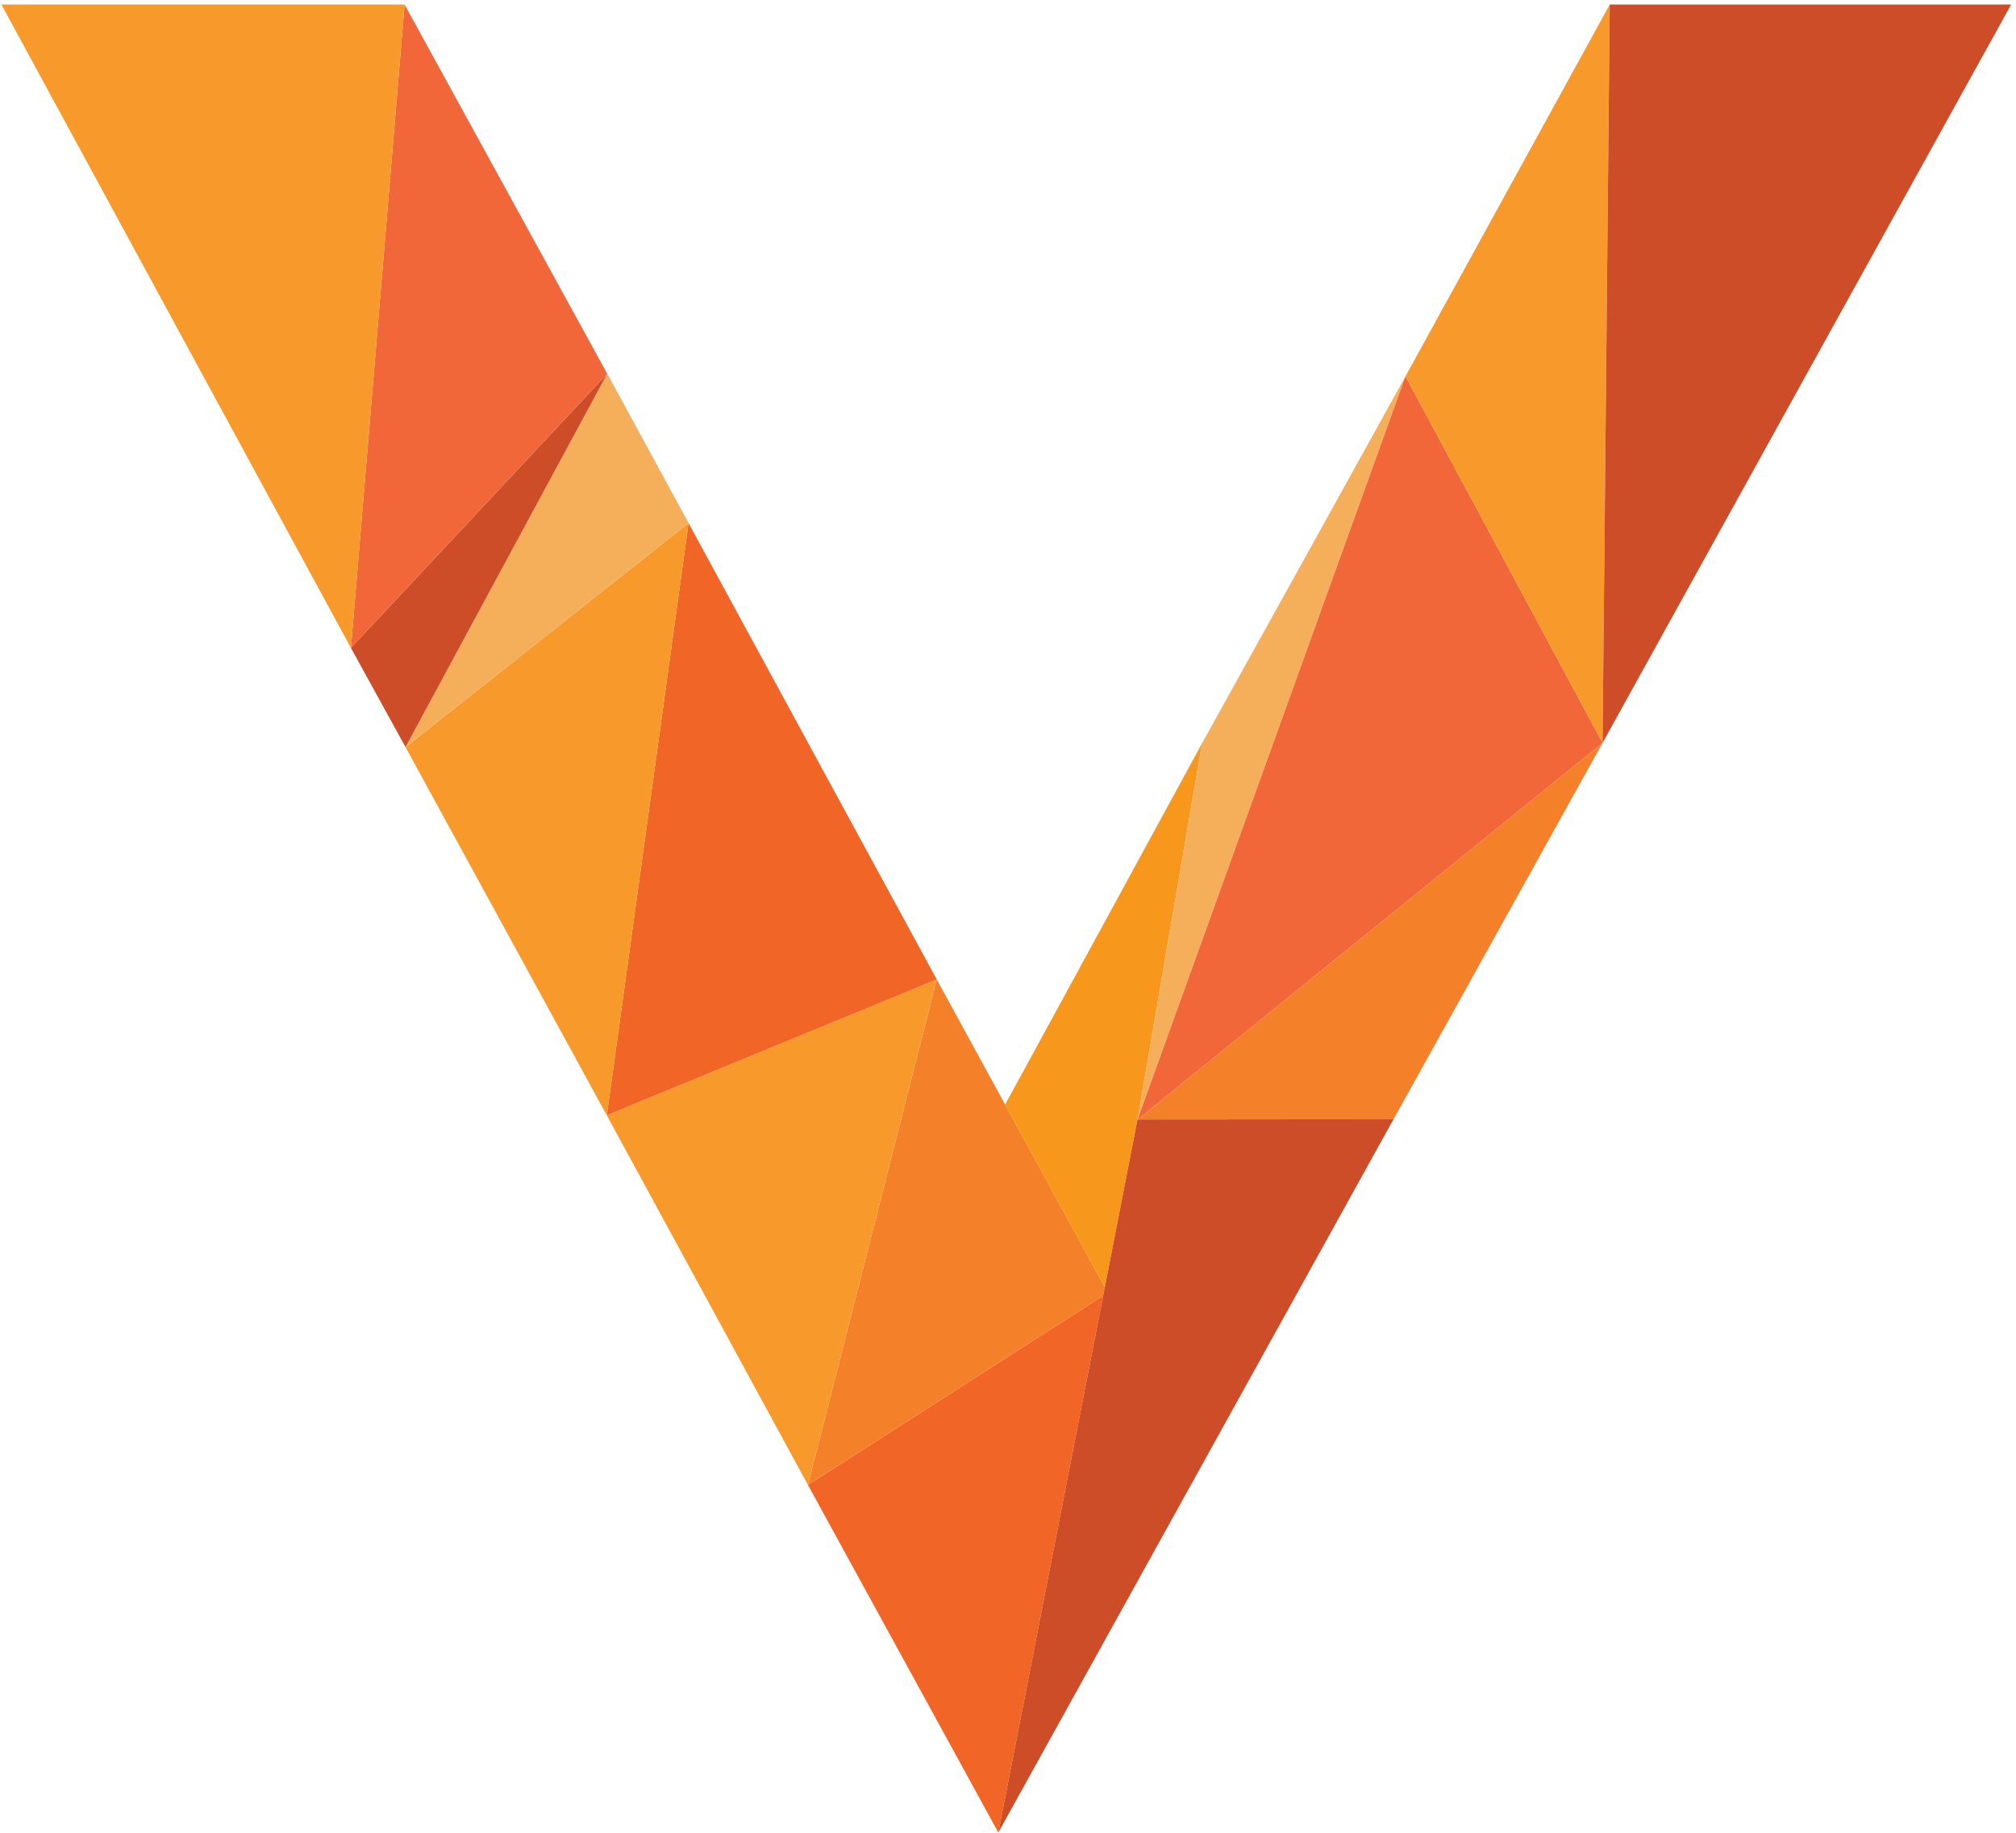
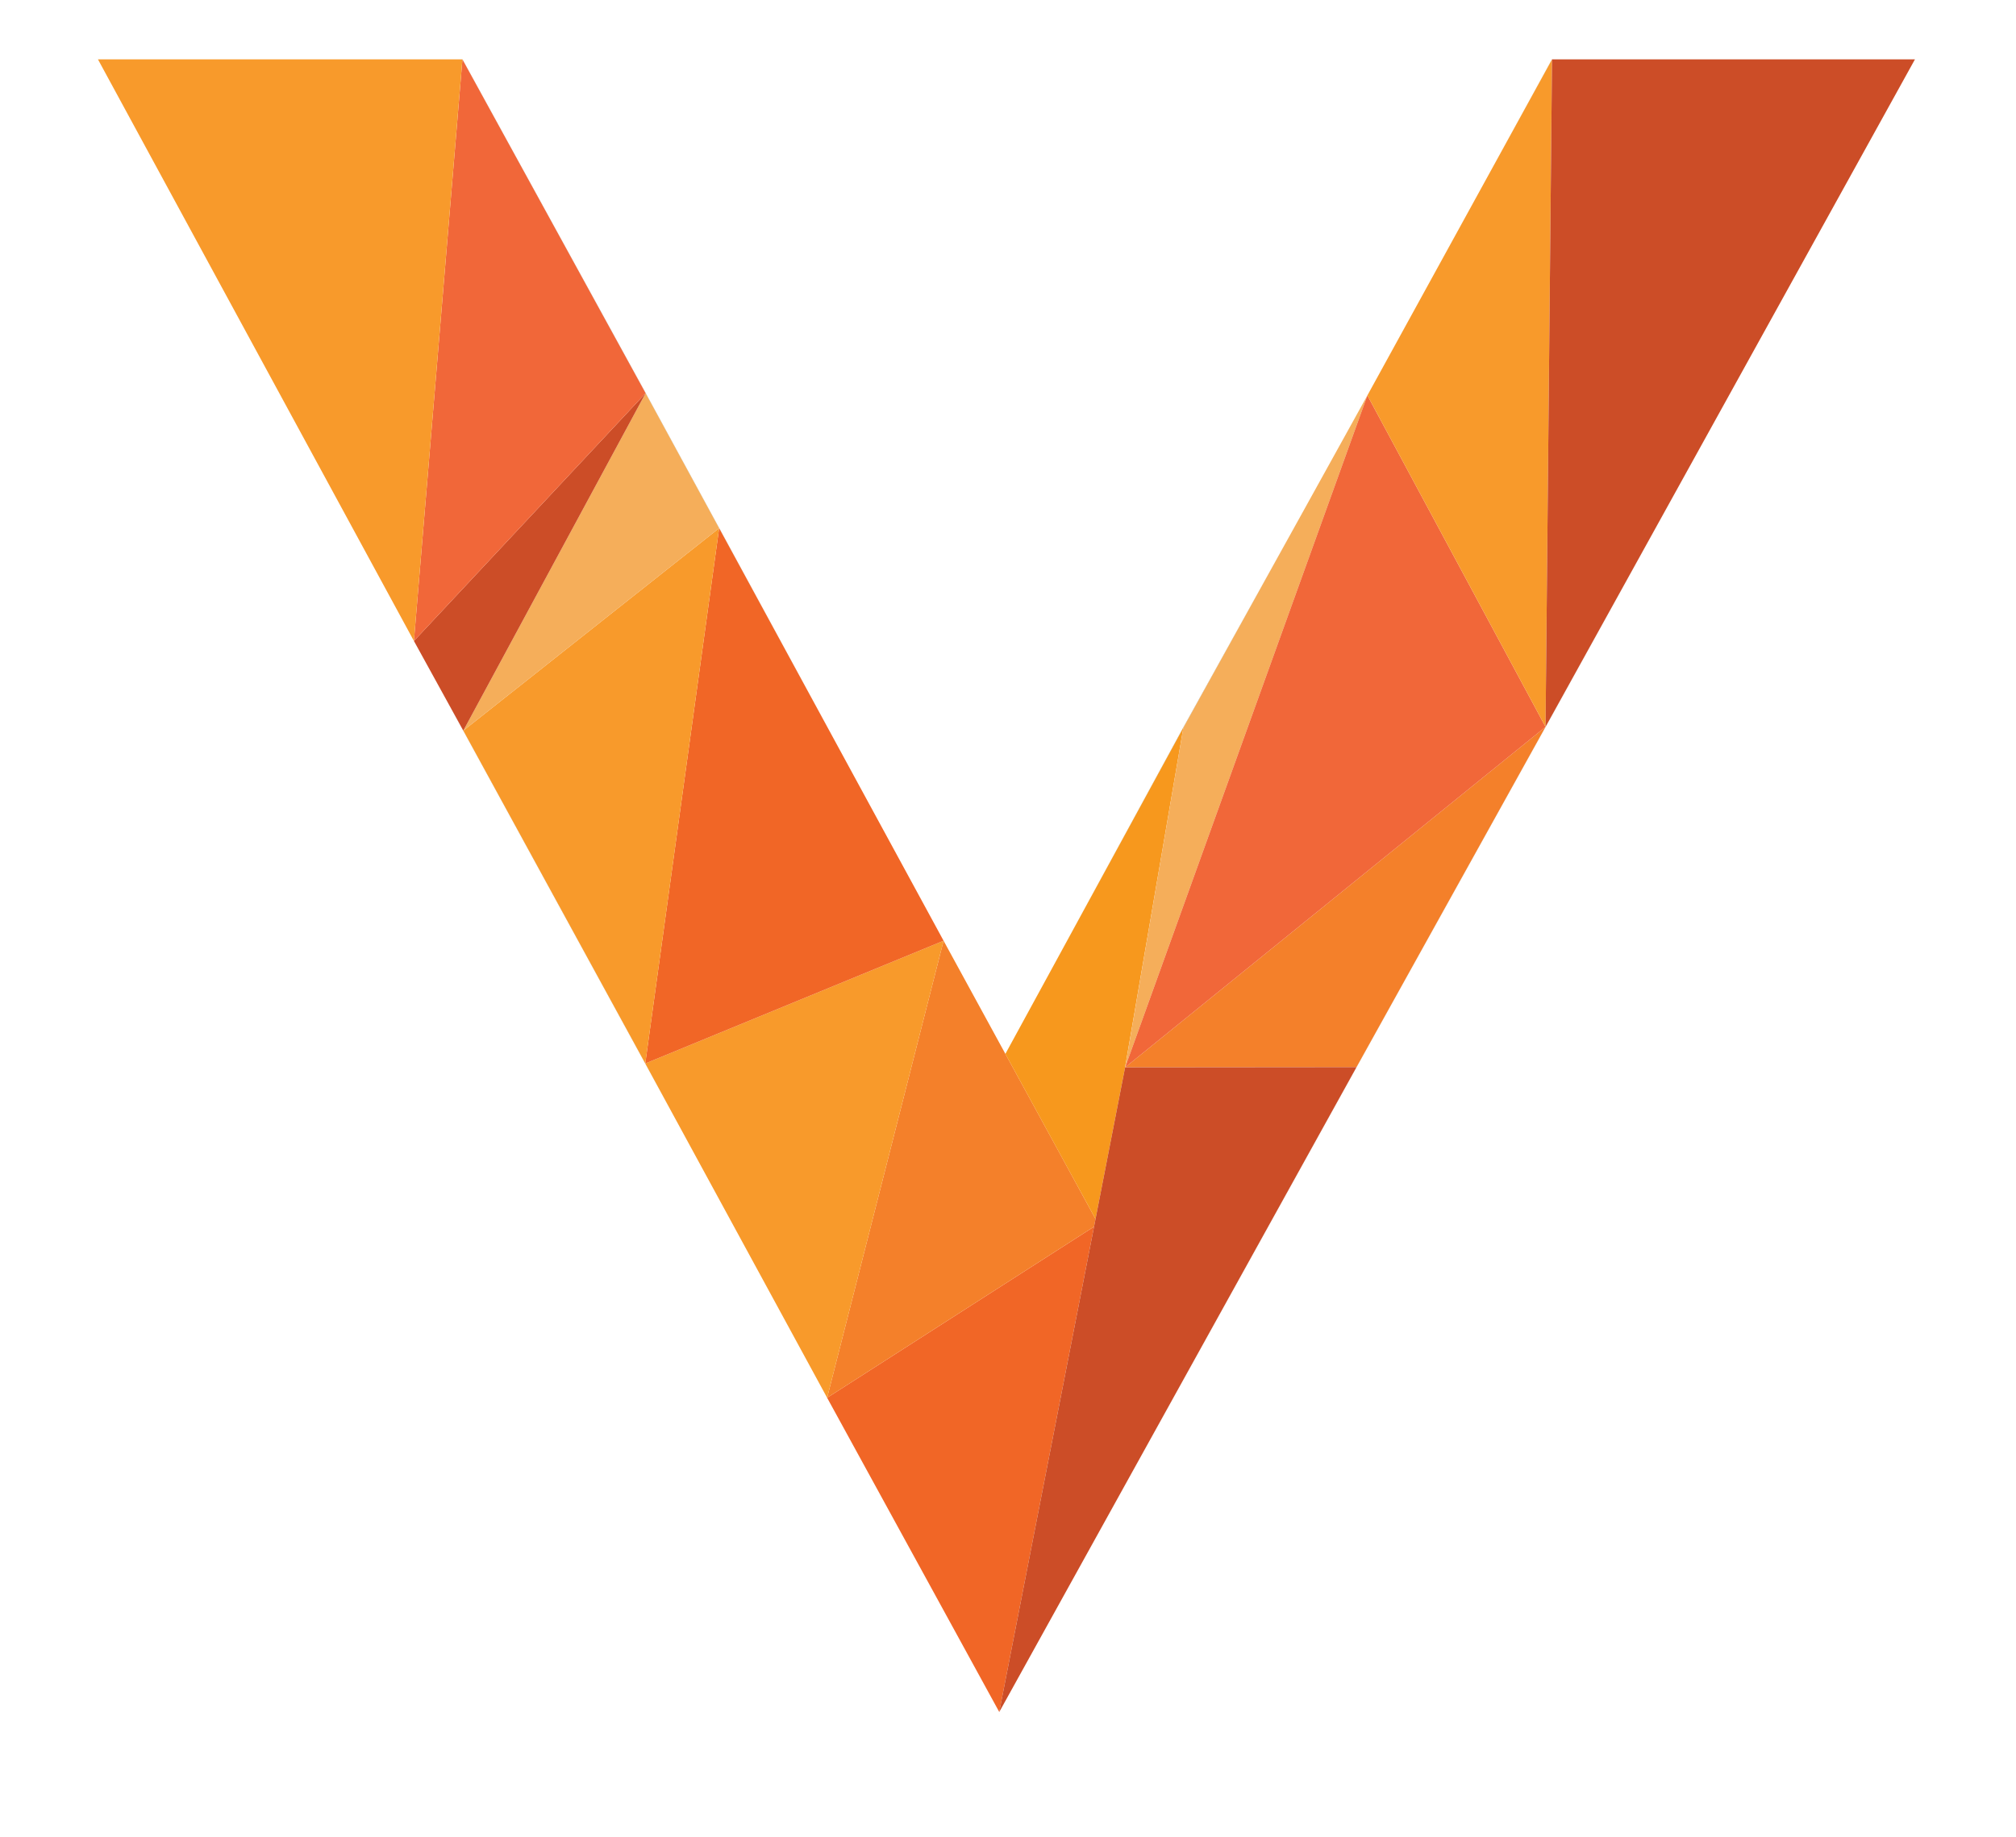
- <svg xmlns="http://www.w3.org/2000/svg" height="120" viewBox="0 0 132 120" width="132">
-   <g fill="none" fill-rule="evenodd" transform="">
-     <path d="m22.981 42.416-.004.004z" />
-     <g fill-rule="nonzero">
-       <path d="m74.468 73.36.015-.063 4.217-24.602z" fill="#264d63" />
-       <path d="m104.929 48.639-13.688 24.643-25.871 46.696 25.878-46.703 13.688-24.639 14.949-27.02z" fill="#264d63" />
-       <path d="m105.395.301-4.393 7.999 4.396-7.999z" fill="#264d63" />
-       <path d="m22.981 42.416 16.776-17.941z" fill="#264d63" />
-       <path d="m26.553 48.914 18.528-14.664z" fill="#264d63" />
-       <path d="m26.553 48.914-1.245-2.259 1.242 2.259 13.181 24.111 2.14 3.931-2.14-3.938z" fill="#264d63" />
-       <path d="m31.173 40.362 8.584-15.886 5.325 9.775 10.318 18.966-10.314-18.97-5.325-9.778-13.267-24.167h-.004l13.267 24.175z" fill="#264d63" />
-       <path d="m69.792 79.616.063.111 2.483 4.551z" fill="#264d63" />
-       <path d="m87.329 33.117-8.636 15.574-9.605 17.625 9.613-17.621z" fill="#264d63" />
-       <path d="m52.901 97.226 12.465 22.755 6.865-35.146z" fill="#f16626" />
-       <path d="m72.339 84.279-2.483-4.551-8.52-15.6-8.435 33.098 19.33-12.39z" fill="#f4802a" />
-       <path d="m39.731 73.018 2.14 3.938 11.03 20.27 8.435-33.098z" fill="#f89a2b" />
-       <path d="m39.731 73.018 21.605-8.89-5.936-10.911-10.318-18.966z" fill="#f16626" />
-       <path d="m74.468 73.36 4.232-24.665-9.613 17.621-3.278 6.007 3.982 7.293 2.547 4.663z" fill="#f7981d" />
-       <path d="m26.553 48.914 13.178 24.104 5.351-38.768z" fill="#f89a2b" />
-       <path d="m91.24 73.282 13.688-24.643-30.446 24.658z" fill="#f4802a" />
-       <path d="m39.757 24.476-8.584 15.886-4.62 8.552 18.528-14.664z" fill="#f5ae5a" />
-       <path d="m74.483 73.297 17.544-48.661-4.698 8.482-8.628 15.578z" fill="#f5ae5a" />
-       <path d="m26.553 48.914 4.62-8.552 8.584-15.886-16.776 17.941-.004.004 2.331 4.235z" fill="#cc4d27" />
-       <path d="m104.929 48.639-12.902-24.004-17.544 48.661z" fill="#f16739" />
-       <path d="m22.981 42.416 16.776-17.941-13.267-24.175v-.004l-3.513 42.123z" fill="#f16739" />
-       <path d="m104.929 48.639.47-48.338v-.004.004l-4.396 7.999-8.975 16.336z" fill="#f89a2b" />
-       <path d="m26.489.297h-26.396l22.884 42.123z" fill="#f89a2b" />
-       <path d="m105.399.297v.004l-.47 48.338 14.956-27.024 11.798-21.318z" fill="#cc4d27" />
-       <path d="m74.483 73.297-.015.063-2.129 10.919-.108.557-6.865 35.146.004-.004 25.871-46.696z" fill="#cc4d27" />
-     </g>
-   </g>
+ <svg xmlns="http://www.w3.org/2000/svg" width="146" height="133" viewBox="0 0 146 133" fill="none">
+   <path d="M92.579 36.148L83.944 51.721L83.94 51.727L83.937 51.734L72.809 72.146L70.092 67.172L70.091 67.169L48.517 27.512L48.514 27.506L35.246 3.338L34.677 2.301L33.493 2.301L33.49 2.301H33.49L7.094 2.297L3.73 2.297L5.336 5.252L28.22 47.375L28.225 47.384L30.555 51.619L30.555 51.619L30.556 51.621L31.794 53.873L31.796 53.877L44.974 77.981L44.975 77.985L58.144 102.182L58.147 102.187L70.616 124.939L72.36 128.122L74.119 124.947L99.996 78.246L99.997 78.244L113.685 53.607L113.686 53.603L128.627 26.597L128.635 26.583L128.635 26.583L140.433 5.266L142.076 2.297H138.683H112.399H111.215L110.646 3.334L97.278 27.666L97.274 27.672L92.58 36.147L92.579 36.148L92.579 36.148Z" stroke="rgba(255,255,255,0.8)" stroke-width="4" />
+   <path d="M111.929 52.639L98.24 77.282L72.37 123.978L98.248 77.274L111.936 52.635L126.885 25.615L111.929 52.639Z" fill="#264D63" />
+   <path d="M112.395 4.301L108.002 12.3L112.399 4.301H112.395Z" fill="#264D63" />
+   <path d="M29.981 46.416L46.757 28.476L29.981 46.416Z" fill="#264D63" />
+   <path d="M33.553 52.914L52.081 38.25L33.553 52.914Z" fill="#264D63" />
+   <path d="M33.553 52.914L32.307 50.655L33.549 52.914L46.73 77.025L48.871 80.956L46.73 77.018L33.553 52.914Z" fill="#264D63" />
+   <path d="M38.173 44.362L46.757 28.476L52.081 38.25L62.399 57.216L52.085 38.246L46.76 28.468L33.493 4.301H33.489L46.757 28.476L38.173 44.362Z" fill="#264D63" />
+   <path d="M94.329 37.117L85.693 52.691L76.087 70.316L85.7 52.695L94.329 37.117Z" fill="#264D63" />
+   <path d="M59.901 101.226L72.366 123.981L79.231 88.836L59.901 101.226Z" fill="#F16626" />
+   <path d="M79.339 88.279L76.856 83.728L68.335 68.128L59.901 101.226L79.231 88.836L79.339 88.279Z" fill="#F4802A" />
+   <path d="M46.73 77.018L48.871 80.956L59.901 101.226L68.335 68.128L46.73 77.018Z" fill="#F89A2B" />
+   <path d="M46.73 77.018L68.335 68.128L62.399 57.216L52.081 38.25L46.73 77.018Z" fill="#F16626" />
+   <path d="M81.468 77.36L85.7 52.695L76.087 70.316L72.81 76.323L76.792 83.616L79.339 88.279L81.468 77.36Z" fill="#F7981D" />
+   <path d="M33.553 52.914L46.731 77.018L52.081 38.25L33.553 52.914Z" fill="#F89A2B" />
+   <path d="M98.24 77.282L111.929 52.639L81.483 77.297L98.24 77.282Z" fill="#F4802A" />
+   <path d="M46.757 28.476L38.173 44.362L33.553 52.914L52.081 38.25L46.757 28.476Z" fill="#F5AE5A" />
+   <path d="M81.483 77.297L99.027 28.635L94.329 37.117L85.7 52.695L81.483 77.297Z" fill="#F5AE5A" />
+   <path d="M33.553 52.914L38.173 44.362L46.757 28.476L29.981 46.416L29.977 46.42L32.308 50.655L33.553 52.914Z" fill="#CC4D27" />
+   <path d="M111.929 52.639L99.027 28.635L81.483 77.297L111.929 52.639Z" fill="#F16739" />
+   <path d="M29.981 46.416L46.757 28.476L33.49 4.301V4.297L29.977 46.42L29.981 46.416Z" fill="#F16739" />
+   <path d="M111.929 52.639L112.399 4.301V4.297V4.301L108.002 12.3L99.027 28.635L111.929 52.639Z" fill="#F89A2B" />
+   <path d="M33.489 4.297H7.093L29.977 46.42L33.489 4.297Z" fill="#F89A2B" />
+   <path d="M112.399 4.297V4.301L111.929 52.639L126.885 25.615L138.683 4.297H112.399Z" fill="#CC4D27" />
+   <path d="M81.483 77.297L81.468 77.36L79.339 88.279L79.231 88.836L72.366 123.981L72.37 123.978L98.24 77.282L81.483 77.297Z" fill="#CC4D27" />
</svg>
